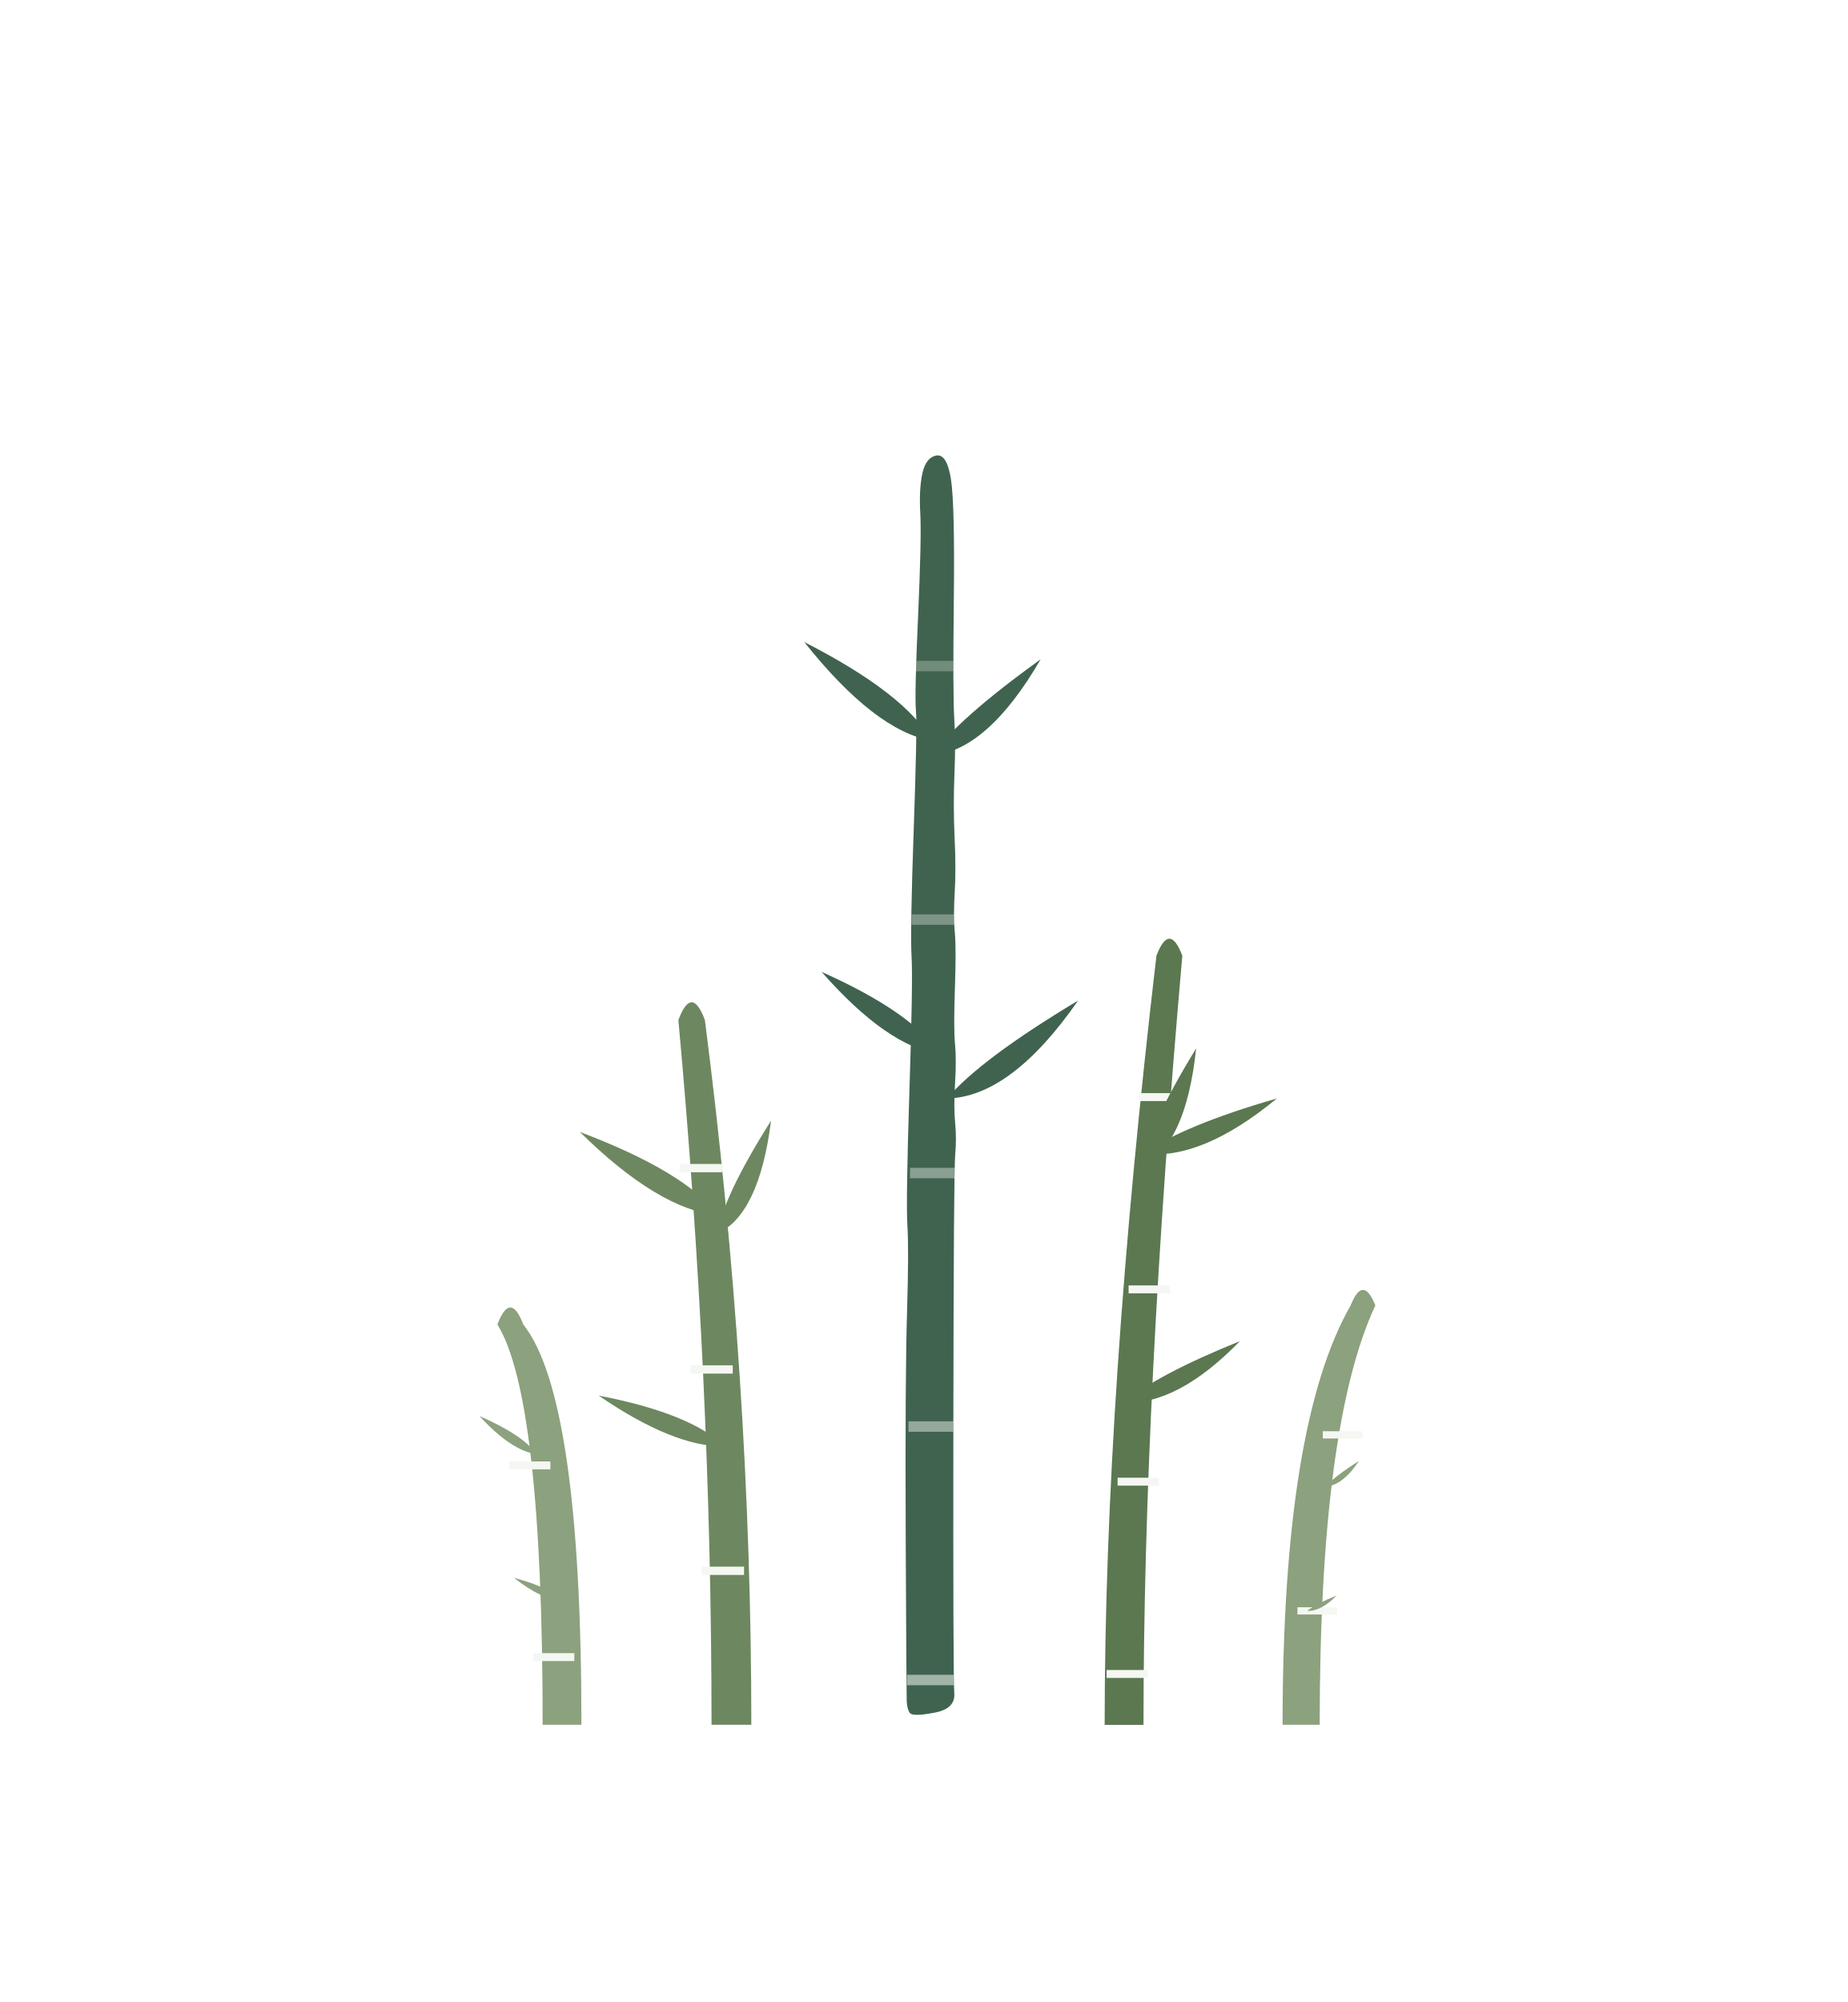
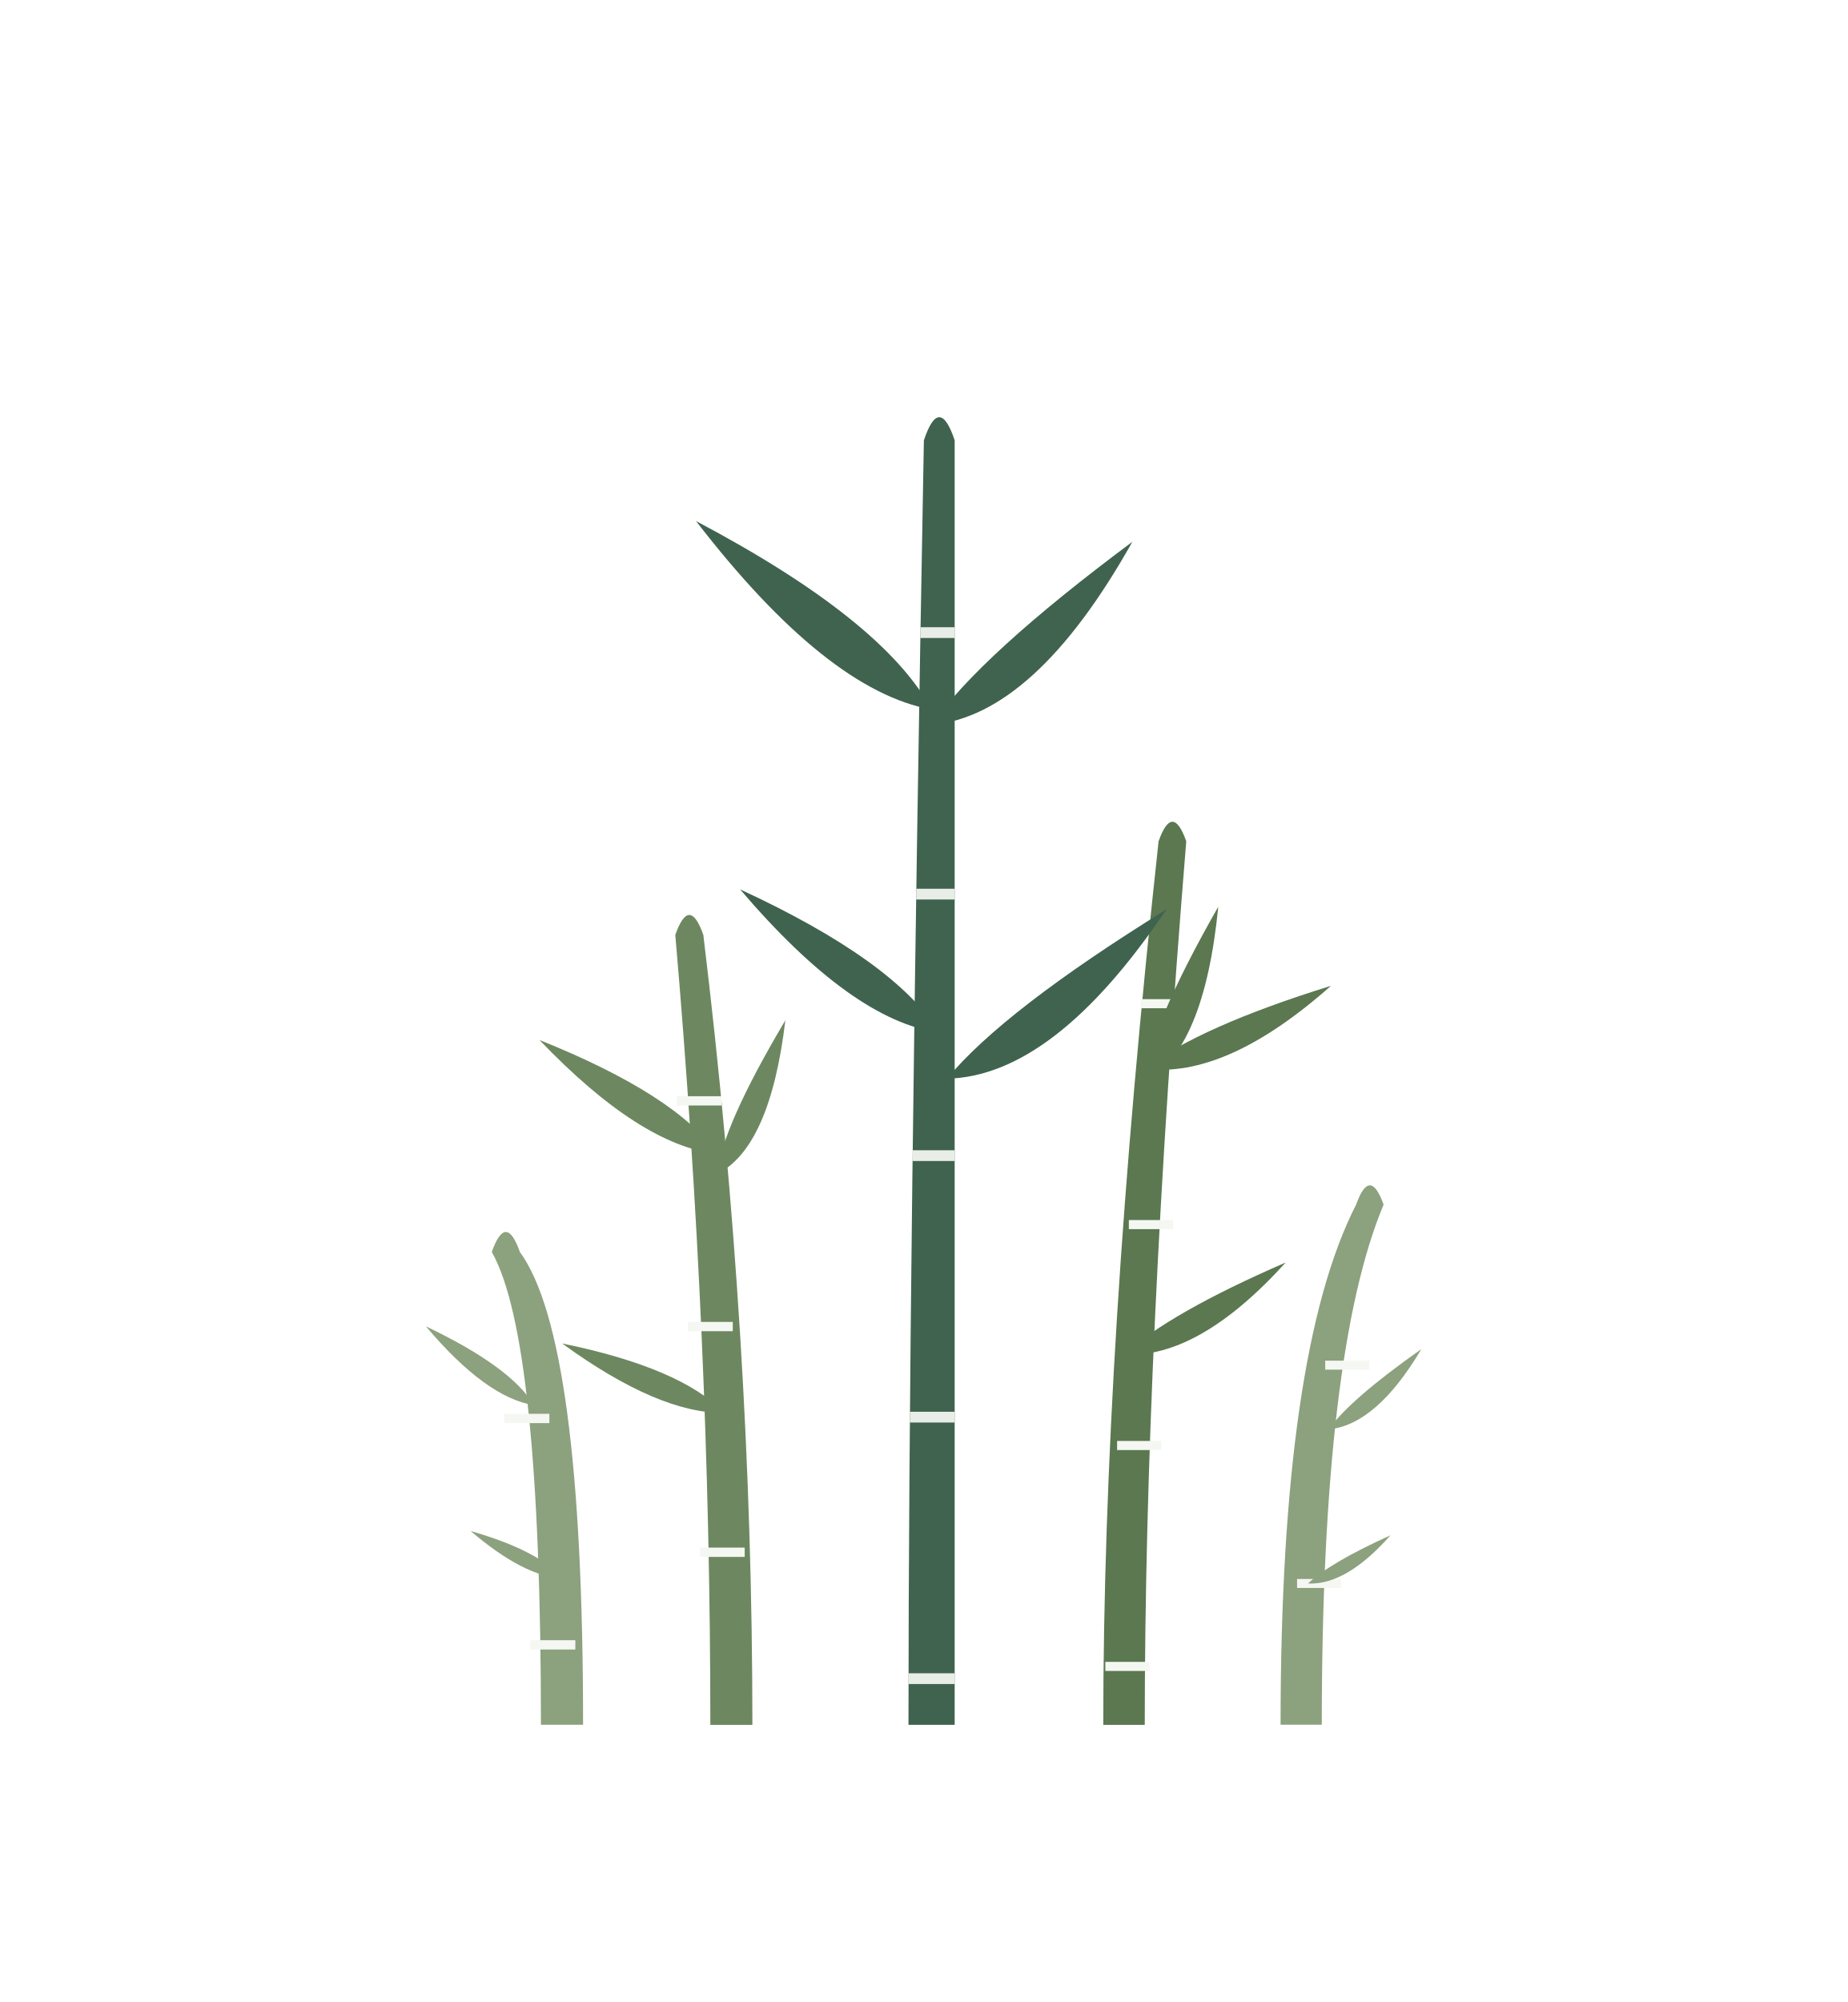
<svg xmlns="http://www.w3.org/2000/svg" viewBox="0 0 240 260">
-   <g transform="matrix(0.8394 0 0 0.7323 11.725 59.961)">
+   <defs>
+     <clipPath id="bamboo-core-1-clip">
+       <use href="#bamboo-core-1" />
+     </clipPath>
+     <clipPath id="bamboo-core-1-coin">
+       <rect x="0" y="0" width="240" height="55.187" />
+     </clipPath>
+   </defs>
+   <g transform="matrix(0.9121 0 0 0.8648 6.4145 30.2813)">
    <path d="M70 224Q70 166 63 153Q65 147 67 153Q76 166 76 224Z" fill="#8ca17e" />
    <path d="M64.8 178h6.4" stroke="#f5f7f2" stroke-width="1.4" />
    <path d="M68.5 212h6.4" stroke="#f5f7f2" stroke-width="1.4" />
-     <g transform="translate(69.0 176.0) scale(0.338) translate(-69.0 -176.0)">
+     <g transform="translate(69 176) scale(0.5916) translate(-69 -176)">
      <path d="M69 176Q63.5 166.3 43 156Q57.5 174.1 69 176Z" fill="#8ca17e" />
    </g>
-     <g transform="translate(73.0 202.0) scale(0.338) translate(-73.0 -202.0)">
+     <g transform="translate(73 202) scale(0.5916) translate(-73 -202)">
      <path d="M73 202Q67.5 195.0 51 190Q63.9 201.6 73 202Z" fill="#8ca17e" />
    </g>
  </g>
-   <g transform="matrix(0.8615 0 0 0.7691 13.161 51.719)">
+   <g transform="matrix(0.9103 0 0 0.8621 8.5169 30.8954)">
    <path d="M92 224Q92 166 87 105Q89 99 91 105Q98 166 98 224Z" fill="#6d8860" />
    <path d="M87.2 130h6.4" stroke="#f5f7f2" stroke-width="1.4" />
    <path d="M88.8 164h6.4" stroke="#f5f7f2" stroke-width="1.4" />
    <path d="M90.5 198h6.4" stroke="#f5f7f2" stroke-width="1.4" />
-     <g transform="translate(93.0 138.0) scale(0.6135) translate(-93.0 -138.0)">
+     <g transform="translate(93 138) scale(0.7466) translate(-93 -138)">
      <path d="M93 138Q85.2 126.1 59 115Q78.3 136.3 93 138Z" fill="#6d8860" />
    </g>
-     <g transform="translate(93.0 141.0) scale(0.6135) translate(-93.0 -141.0)">
+     <g transform="translate(93 141) scale(0.7466) translate(-93 -141)">
      <path d="M93 141Q103.1 135.6 106 110Q93.8 131.7 93 141Z" fill="#6d8860" />
    </g>
-     <g transform="translate(94.0 177.0) scale(0.6135) translate(-94.0 -177.0)">
+     <g transform="translate(94 177) scale(0.7466) translate(-94 -177)">
      <path d="M94 177Q85.7 167.9 63 163Q81.5 177.2 94 177Z" fill="#6d8860" />
    </g>
  </g>
-   <g transform="matrix(0.8407 0 0 0.7345 23.261 59.481)">
+   <g transform="matrix(0.8984 0 0 0.8438 14.8281 35)">
    <path d="M143 224Q143 166 151 88Q153 82 155 88Q149 166 149 224Z" fill="#5b7851" />
    <path d="M148.4 113h6.4" stroke="#f5f7f2" stroke-width="1.4" />
    <path d="M146.7 147h6.4" stroke="#f5f7f2" stroke-width="1.4" />
    <path d="M145.0 181h6.4" stroke="#f5f7f2" stroke-width="1.4" />
    <path d="M143.3 215h6.4" stroke="#f5f7f2" stroke-width="1.4" />
-     <g transform="translate(149.0 123.0) scale(0.5424) translate(-149.0 -123.0)">
+     <g transform="translate(149 123) scale(0.7085) translate(-149 -123)">
      <path d="M149 123Q165.5 125.3 187 105Q160.1 113.9 149 123Z" fill="#5b7851" />
    </g>
-     <g transform="translate(149.0 125.0) scale(0.5424) translate(-149.0 -125.0)">
+     <g transform="translate(149 125) scale(0.7085) translate(-149 -125)">
      <path d="M149 125Q161.1 118.2 164 87Q149.7 113.7 149 125Z" fill="#5b7851" />
    </g>
-     <g transform="translate(146.0 167.0) scale(0.5424) translate(-146.0 -167.0)">
+     <g transform="translate(146 167) scale(0.7085) translate(-146 -167)">
      <path d="M146 167Q161.2 167.9 179 147Q155.2 158.0 146 167Z" fill="#5b7851" />
    </g>
  </g>
-   <g transform="matrix(0.8034 0 0 0.6723 33.226 73.399)">
+   <g transform="matrix(0.8921 0 0 0.8339 18.2415 37.1971)">
    <path d="M166 224Q166 166 177 143Q179 137 181 143Q172 166 172 224Z" fill="#8ca17e" />
    <path d="M172.5 168h6.4" stroke="#f5f7f2" stroke-width="1.4" />
    <path d="M168.4 202h6.4" stroke="#f5f7f2" stroke-width="1.4" />
-     <g transform="translate(173.0 178.0) scale(0.1983) translate(-173.0 -178.0)">
+     <g transform="translate(173 178) scale(0.5) translate(-173 -178)">
      <path d="M173 178Q186.9 176.6 200 153Q179.4 168.5 173 178Z" fill="#8ca17e" />
    </g>
-     <g transform="translate(170.0 202.0) scale(0.1983) translate(-170.0 -202.0)">
+     <g transform="translate(170 202) scale(0.5) translate(-170 -202)">
      <path d="M170 202Q181.1 202.6 194 187Q176.6 195.4 170 202Z" fill="#8ca17e" />
    </g>
  </g>
-   <path d="M119.81,184.50Q120.27,184.00,121.64,183.94Q123.00,183.89,123.52,184.69Q124.03,185.50,123.89,188.50Q123.75,191.50,123.95,192.25Q124.14,193.00,123.97,194.00Q123.80,195.00,123.99,196.00Q124.19,197.00,124.00,197.75Q123.82,198.50,124.02,199.00Q124.21,199.50,124.03,200.75Q123.85,202.00,124.04,202.50Q124.24,203.00,124.05,203.75Q123.86,204.50,124.06,205.00Q124.26,205.50,124.07,206.00Q123.87,206.50,123.83,214.50Q123.79,222.50,123.95,223.00Q124.12,223.50,121.31,223.62Q118.50,223.75,118.16,223.62Q117.82,223.50,117.77,223.25Q117.73,223.00,117.64,218.00Q117.56,213.00,117.81,211.00Q118.06,209.00,117.86,208.25Q117.66,207.50,118.12,204.00Q118.59,200.50,118.40,199.75Q118.21,199.00,118.68,195.75Q119.15,192.50,118.97,192.00Q118.78,191.50,119.25,189.00Q119.71,186.50,119.53,185.75Q119.36,185.00,119.81,184.50Z" transform="matrix(1 0 0 4.115 0.000 -697.759)" fill="#40634f" />
-   <defs>
-     <clipPath id="intro-core">
-       <path d="M119.81,184.50Q120.27,184.00,121.64,183.94Q123.00,183.89,123.52,184.69Q124.03,185.50,123.89,188.50Q123.75,191.50,123.95,192.25Q124.14,193.00,123.97,194.00Q123.80,195.00,123.99,196.00Q124.19,197.00,124.00,197.75Q123.82,198.50,124.02,199.00Q124.21,199.50,124.03,200.75Q123.85,202.00,124.04,202.50Q124.24,203.00,124.05,203.75Q123.86,204.50,124.06,205.00Q124.26,205.50,124.07,206.00Q123.87,206.50,123.83,214.50Q123.79,222.50,123.95,223.00Q124.12,223.50,121.31,223.62Q118.50,223.75,118.16,223.62Q117.82,223.50,117.77,223.25Q117.73,223.00,117.64,218.00Q117.56,213.00,117.81,211.00Q118.06,209.00,117.86,208.25Q117.66,207.50,118.12,204.00Q118.59,200.50,118.40,199.75Q118.21,199.00,118.68,195.75Q119.15,192.50,118.97,192.00Q118.78,191.50,119.25,189.00Q119.71,186.50,119.53,185.75Q119.36,185.00,119.81,184.50Z" transform="matrix(1 0 0 4.115 0.000 -697.759)" />
-     </clipPath>
-   </defs>
-   <g clip-path="url(#intro-core)">
-     <g opacity="0.274" transform="matrix(1 0 0 0.9682 0.000 7.116)">
+   <path id="bamboo-core-1" fill="#40634f" data-part="body" d="M118 224Q118 166.064 120 57.184Q121 54.187 122 54.187Q123 54.187 124 57.184Q124 166.064 124 224Q122.5 224 121 224Q119.5 224 118 224Z" />
+   <g clip-path="url(#bamboo-core-1-clip)">
+     <path fill="#849b76" data-part="rim" d="M122 54.187Q122 54.187 122 54.187Q122 54.187 122 54.187Q121 54.187 122 54.187Z" />
+     <path fill="none" stroke="#294b39" stroke-linecap="round" d="M121 54.187H121" stroke-width="0" />
+     <path fill="none" stroke="#b5c4a6" d="M86 171Q120 184 154 171" transform="matrix(0.0833 0 0 1.6897 111 -146.0397)" stroke-width="0" />
+     <path fill="none" stroke="#b5c4a6" d="M87 208Q120 220 153 208" transform="matrix(0.0833 0 0 1.6897 111 -146.0397)" stroke-width="0" />
+     <g transform="matrix(1 0 0 0.9989 0 0.2467)" opacity="0.926">
      <path d="M118.6 82h6.4" stroke="#f5f7f2" stroke-width="1.4" />
-     </g>
-   </g>
-   <g clip-path="url(#intro-core)">
-     <g opacity="0.337" transform="matrix(1 0 0 0.9682 0.000 7.116)">
      <path d="M118.4 116h6.4" stroke="#f5f7f2" stroke-width="1.4" />
-     </g>
-   </g>
-   <g clip-path="url(#intro-core)">
-     <g opacity="0.403" transform="matrix(1 0 0 0.9682 0.000 7.116)">
      <path d="M118.2 150h6.4" stroke="#f5f7f2" stroke-width="1.4" />
-     </g>
-   </g>
-   <g clip-path="url(#intro-core)">
-     <g opacity="0.470" transform="matrix(1 0 0 0.9682 0.000 7.116)">
      <path d="M118.0 184h6.4" stroke="#f5f7f2" stroke-width="1.4" />
-     </g>
-   </g>
-   <g clip-path="url(#intro-core)">
-     <g opacity="0.538" transform="matrix(1 0 0 0.9682 0.000 7.116)">
      <path d="M117.8 218h6.4" stroke="#f5f7f2" stroke-width="1.4" />
    </g>
  </g>
-   <g transform="matrix(1 0 0 0.9682 0.000 7.116)">
-     <g transform="translate(121.0 92.0) scale(0.4135) translate(-121.0 -92.0)">
-       <path d="M121 92Q112.8 76.8 81 60Q103.2 88.8 121 92Z" fill="#40634f" />
-     </g>
+   <g transform="translate(121 92.1454) scale(0.7648) translate(-121 -92)">
+     <path d="M121 92Q112.8 76.8 81 60Q103.2 88.8 121 92Z" fill="#40634f" />
  </g>
-   <g transform="matrix(1 0 0 0.9682 0.000 7.116)">
-     <g transform="translate(121.0 94.0) scale(0.4166) translate(-121.0 -94.0)">
-       <path d="M121 94Q138.5 92.4 155 63Q129.2 82.2 121 94Z" fill="#40634f" />
-     </g>
+   <g transform="translate(121 94.1432) scale(0.767) translate(-121 -94)">
+     <path d="M121 94Q138.5 92.4 155 63Q129.2 82.2 121 94Z" fill="#40634f" />
  </g>
-   <g transform="matrix(1 0 0 0.9682 0.000 7.116)">
-     <g transform="translate(122.0 134.0) scale(0.4776) translate(-122.0 -134.0)">
-       <path d="M122 134Q114.9 122.5 90 111Q108.0 132.1 122 134Z" fill="#40634f" />
-     </g>
+   <g transform="translate(122 134.0991) scale(0.8084) translate(-122 -134)">
+     <path d="M122 134Q114.9 122.5 90 111Q108.0 132.1 122 134Z" fill="#40634f" />
  </g>
-   <g transform="matrix(1 0 0 0.9682 0.000 7.116)">
-     <g transform="translate(123.0 140.0) scale(0.4866) translate(-123.0 -140.0)">
-       <path d="M123 140Q140.1 139.6 158 113Q132.0 129.1 123 140Z" fill="#40634f" />
+   <g transform="translate(123 140.0925) scale(0.8144) translate(-123 -140)">
+     <path d="M123 140Q140.1 139.6 158 113Q132.0 129.1 123 140Z" fill="#40634f" />
+   </g>
+   <g clip-path="url(#bamboo-core-1-coin)" visibility="hidden">
+     <g id="coin" transform="translate(0 54)">
+       <circle cx="120" cy="88" r="13" fill="#bbad70" />
+       <circle cx="120" cy="88" r="9" fill="none" stroke="#f5f7f2" stroke-width="1.2" />
+       <path d="M120 83v10" fill="none" stroke="#f5f7f2" stroke-width="1.5" stroke-linecap="round" />
    </g>
  </g>
</svg>
